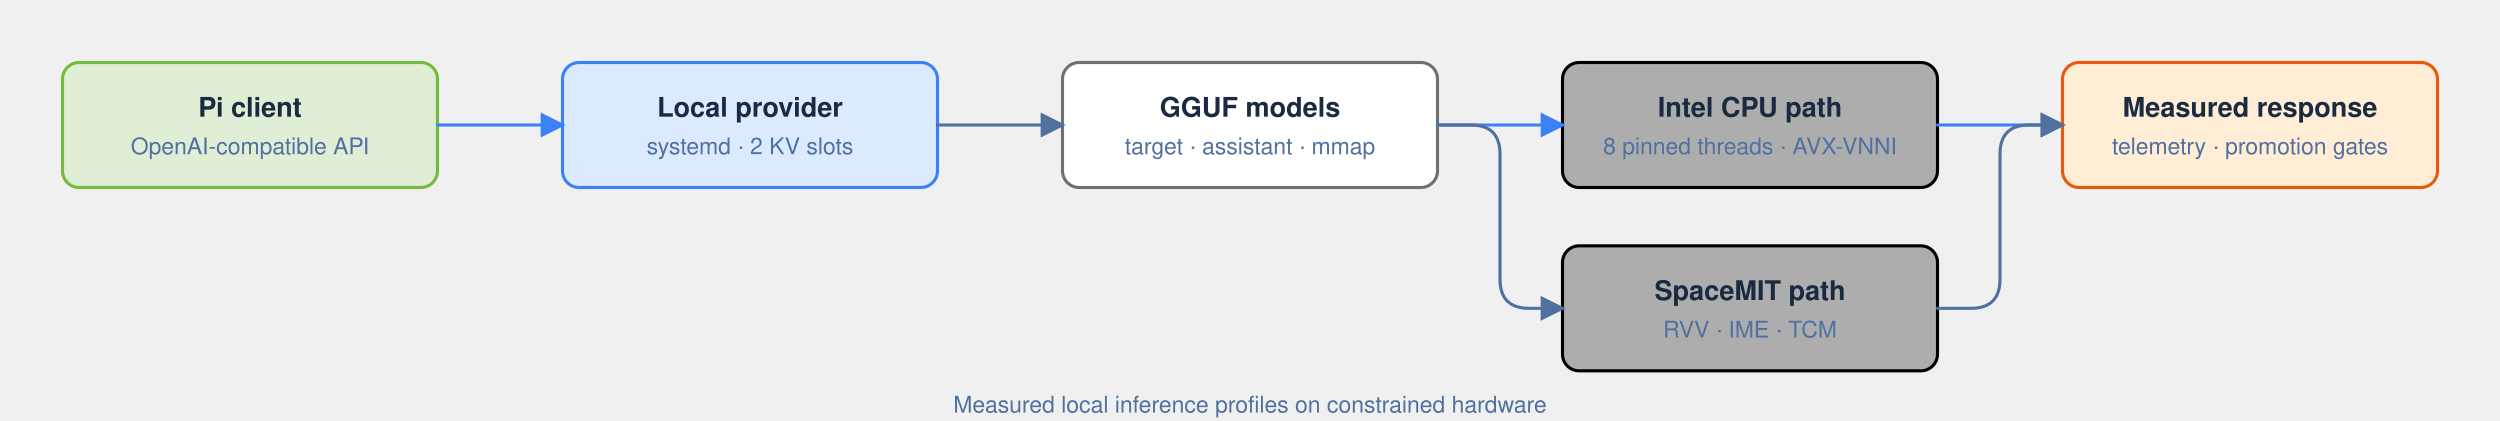
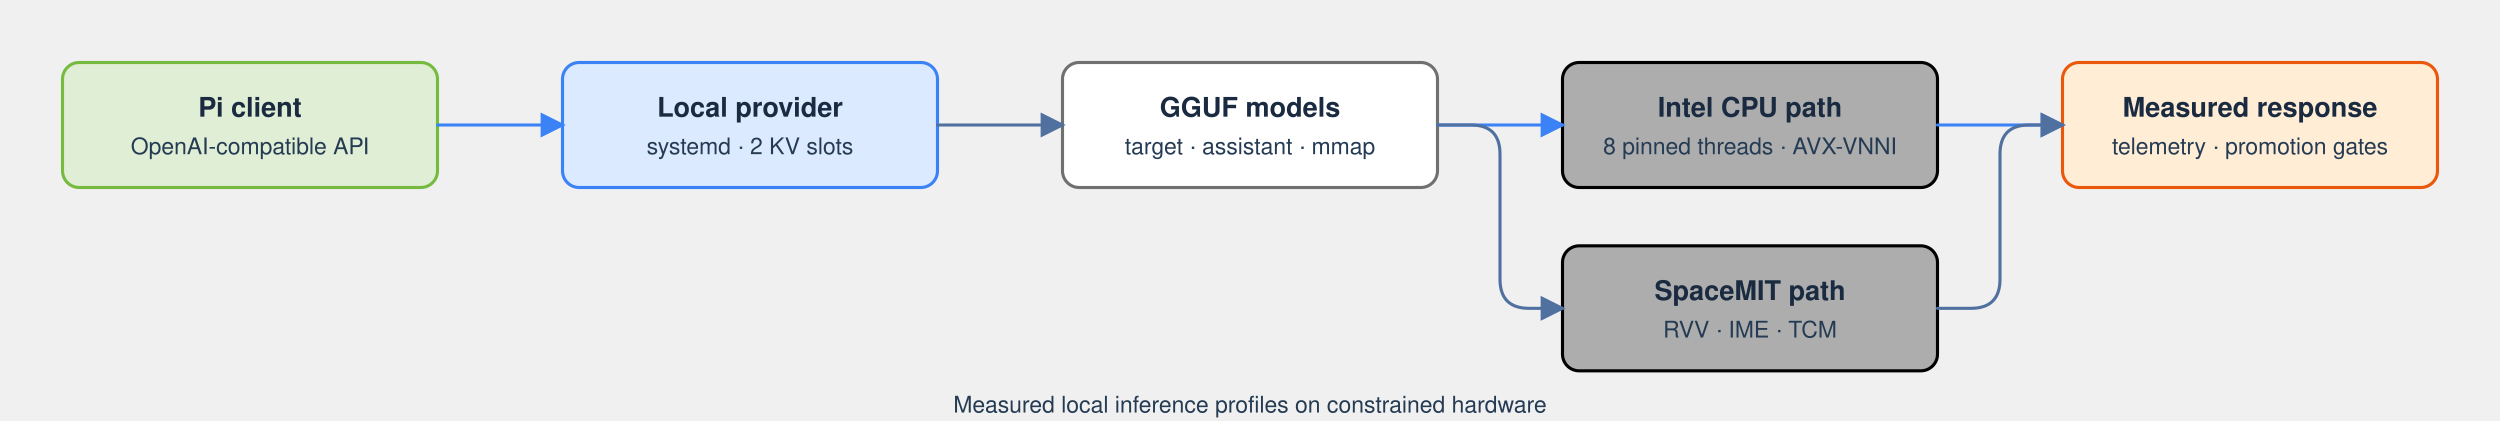
<svg xmlns="http://www.w3.org/2000/svg" viewBox="0 0 1200 202">
  <style>
    /* Default: light mode (for rsvg-convert and non-media-query agents) */
    .bg { fill: transparent; }
    .box { fill: #ffffff; stroke: #707070; stroke-width: 1.5; }
    .box-accent { fill: #dbeafe; stroke: #3b82f6; stroke-width: 1.5; }
    .box-green { fill: #74a7ff; stroke: #012f7b; stroke-width: 1.5; }
    .box-warm { fill: #fef3c7; stroke: #d97706; stroke-width: 1.5; }
    .box-purple { fill: #adadad; stroke: #000000; stroke-width: 1.5; }
    .box-teal { fill: #ebebeb; stroke: #474747; stroke-width: 1.5; }
    .box-slate { fill: #a7c6ff; stroke: #0042a9; stroke-width: 1.5; }
    .box-indigo { fill: #dfeed4; stroke: #4e7a27; stroke-width: 1.5; }
    .box-rose { fill: #dfeed4; stroke: #76bb40; stroke-width: 1.5; }
    .box-orange { fill: #ffedd5; stroke: #ea580c; stroke-width: 1.5; }
    .box-cyan { fill: #d9c9fe; stroke: #5e30eb; stroke-width: 1.5; }
    .label { fill: #1a2a40; }
-     .sub { fill: #5070a0; }
+     .sub { fill: #243b53; }
    text { font-family: -apple-system, "Segoe UI", Helvetica, sans-serif; }
    .label { font-size: 13px; font-weight: 600; }
    .sub { font-size: 11px; }
    @media (prefers-color-scheme: dark) {
      .bg { fill: transparent; }
      .box { fill: #1a1e2a; stroke: #505050; }
      .box-accent { fill: #0d1e38; stroke: #2b5cb0; }
      .box-green { fill: #0a1a3a; stroke: #4a80d0; }
      .box-warm { fill: #221a10; stroke: #a06020; }
      .box-purple { fill: #222222; stroke: #666666; }
      .box-teal { fill: #1e1e1e; stroke: #666666; }
      .box-slate { fill: #0d1a38; stroke: #4a7ad0; }
      .box-indigo { fill: #1a2810; stroke: #5a8a30; }
      .box-rose { fill: #1a2810; stroke: #5aaa30; }
      .box-orange { fill: #2a1a08; stroke: #f97316; }
      .box-cyan { fill: #1a1030; stroke: #7040d0; }
      .label { fill: #d0daf0; }
      .sub { fill: #90a8c0; }
    }
  </style>
  <defs>
    <marker id="ah" markerWidth="8" markerHeight="8" refX="7" refY="4" orient="auto">
      <path d="M0,0 L8,4 L0,8z" fill="#5070a0" stroke="none" />
    </marker>
    <marker id="ahs" markerWidth="8" markerHeight="8" refX="7" refY="4" orient="auto">
      <path d="M0,0 L8,4 L0,8z" fill="#3b82f6" stroke="none" />
    </marker>
  </defs>
  <rect width="1200" height="202" class="bg" rx="8" />
  <rect x="30" y="30" width="180" height="60" rx="8" class="box-rose" />
  <text x="120" y="56" text-anchor="middle" class="label">Pi client</text>
  <text x="120" y="74" text-anchor="middle" class="sub">OpenAI-compatible API</text>
  <rect x="270" y="30" width="180" height="60" rx="8" class="box-accent" />
  <text x="360" y="56" text-anchor="middle" class="label">Local provider</text>
  <text x="360" y="74" text-anchor="middle" class="sub">systemd · 2 KV slots</text>
  <rect x="510" y="30" width="180" height="60" rx="8" class="box" />
  <text x="600" y="56" text-anchor="middle" class="label">GGUF models</text>
  <text x="600" y="74" text-anchor="middle" class="sub">target · assistant · mmap</text>
  <rect x="750" y="30" width="180" height="60" rx="8" class="box-purple" />
  <text x="840" y="56" text-anchor="middle" class="label">Intel CPU path</text>
  <text x="840" y="74" text-anchor="middle" class="sub">8 pinned threads · AVX-VNNI</text>
  <rect x="750" y="118" width="180" height="60" rx="8" class="box-purple" />
  <text x="840" y="144" text-anchor="middle" class="label">SpaceMIT path</text>
  <text x="840" y="162" text-anchor="middle" class="sub">RVV · IME · TCM</text>
  <rect x="990" y="30" width="180" height="60" rx="8" class="box-orange" />
  <text x="1080" y="56" text-anchor="middle" class="label">Measured response</text>
  <text x="1080" y="74" text-anchor="middle" class="sub">telemetry · promotion gates</text>
  <path d="M210,60 L270,60" fill="none" stroke="#3b82f6" stroke-width="1.5" stroke-linecap="round" marker-end="url(#ahs)" />
  <path d="M450,60 L510,60" fill="none" stroke="#5070a0" stroke-width="1.5" stroke-linecap="round" marker-end="url(#ah)" />
  <path d="M690,60 L750,60" fill="none" stroke="#3b82f6" stroke-width="1.5" stroke-linecap="round" marker-end="url(#ahs)" />
  <path d="M690,60 L706,60 Q720,60 720,74 L720,134 Q720,148 734,148 L750,148" fill="none" stroke="#5070a0" stroke-width="1.5" stroke-linecap="round" marker-end="url(#ah)" />
  <path d="M930,60 L990,60" fill="none" stroke="#3b82f6" stroke-width="1.5" stroke-linecap="round" marker-end="url(#ahs)" />
  <path d="M930,148 L946,148 Q960,148 960,134 L960,74 Q960,60 974,60 L990,60" fill="none" stroke="#5070a0" stroke-width="1.5" stroke-linecap="round" marker-end="url(#ah)" />
  <text x="600" y="198" text-anchor="middle" class="sub">Measured local inference profiles on constrained hardware</text>
</svg>
